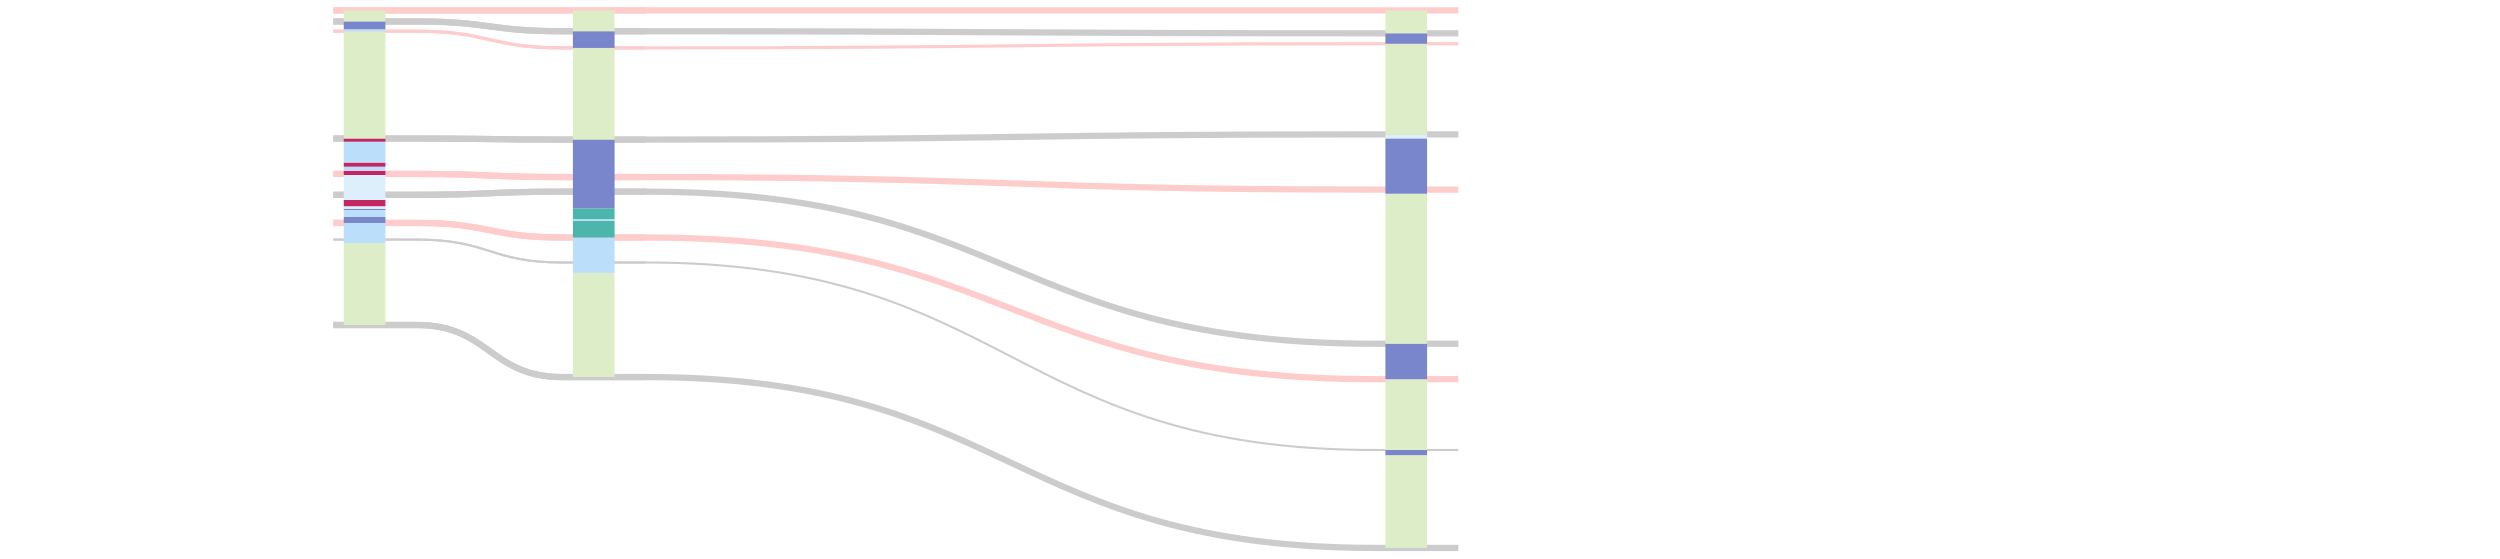
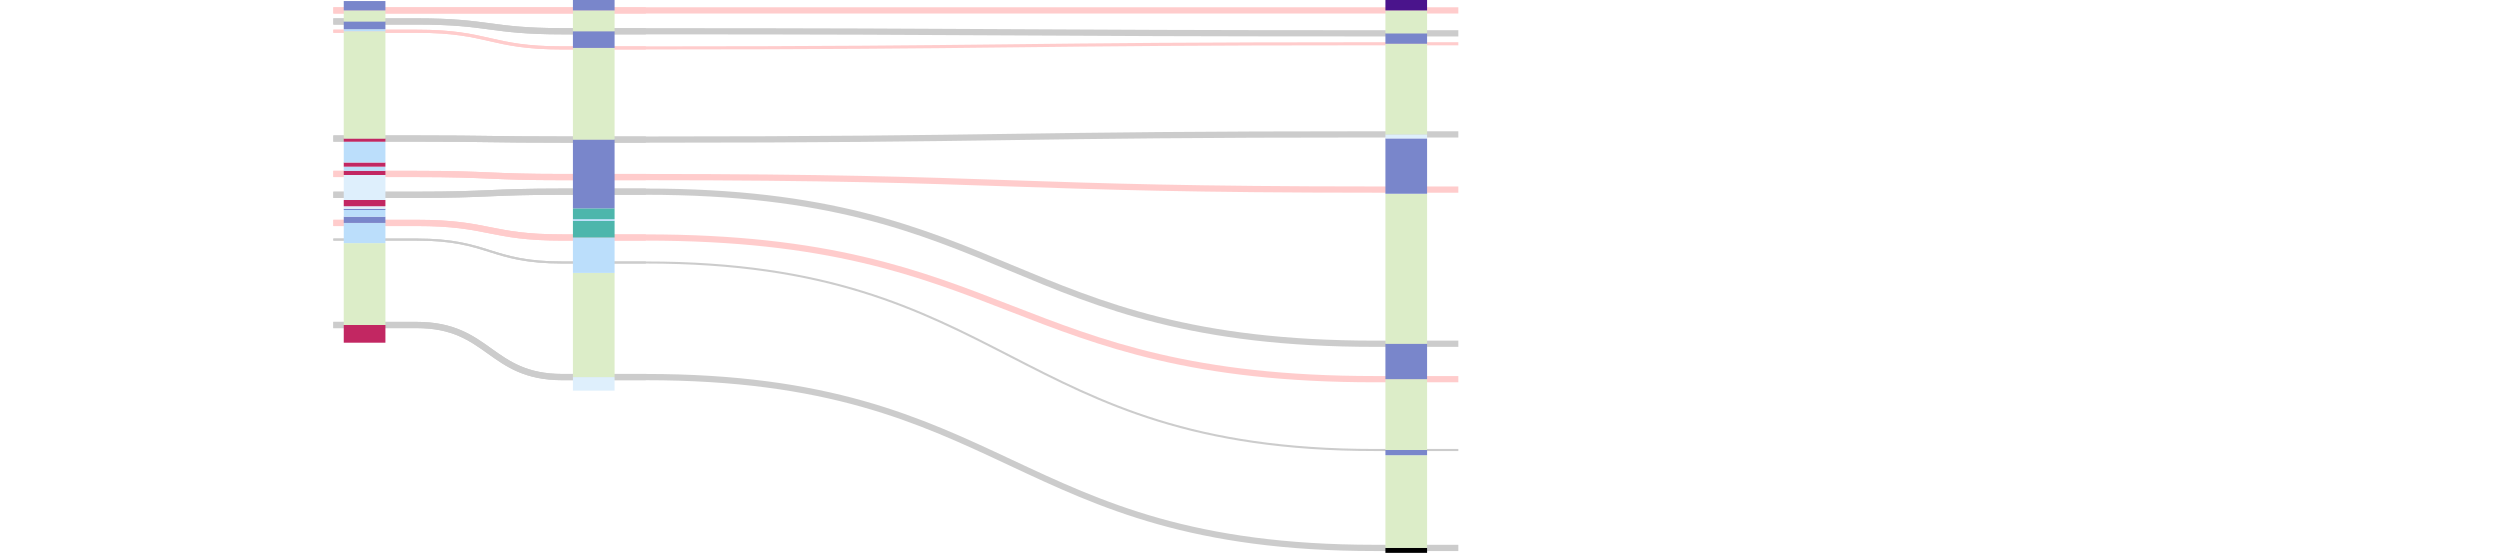
- <svg xmlns="http://www.w3.org/2000/svg" xmlns:xlink="http://www.w3.org/1999/xlink" class="_section-link-overlay_bc6dc sequence-link-overlay" width="1200" height="268">
+ <svg xmlns="http://www.w3.org/2000/svg" class="_section-link-overlay_bc6dc sequence-link-overlay" width="1200" height="268">
  <g class="section-links">
    <g>
      <path d="M160,115l40,0M200,115C235,115,235,126,270,126l40,0" class="_section-link_bc6dc sequence-strat" stroke="#ccc" stroke-width="1" fill="none" style="cursor: pointer;" />
      <path d="M160,115l40,0M200,115C235,115,235,126,270,126l40,0M310,126C485,126,485,216,660,216l40,0" class="_section-link_bc6dc sequence-strat" stroke="#ccc" stroke-width="1" fill="none" style="cursor: pointer;" />
    </g>
    <g>
      <path d="M160,83.5l40,0M200,83.5C235,83.5,235,85,270,85l40,0" class="_section-link_bc6dc sequence-strat" stroke="#fcc" stroke-width="3" fill="none" style="cursor: pointer;" />
      <path d="M160,83.5l40,0M200,83.5C235,83.5,235,85,270,85l40,0M310,85C485,85,485,91,660,91l40,0" class="_section-link_bc6dc sequence-strat" stroke="#fcc" stroke-width="3" fill="none" style="cursor: pointer;" />
    </g>
    <g>
      <path d="M160,107l40,0M200,107C235,107,235,114,270,114l40,0" class="_section-link_bc6dc sequence-strat" stroke="#fcc" stroke-width="3" fill="none" style="cursor: pointer;" />
      <path d="M160,107l40,0M200,107C235,107,235,114,270,114l40,0M310,114C485,114,485,182,660,182l40,0" class="_section-link_bc6dc sequence-strat" stroke="#fcc" stroke-width="3" fill="none" style="cursor: pointer;" />
    </g>
    <g>
      <path d="M160,5l40,0M200,5C235,5,235,5,270,5l40,0" class="_section-link_bc6dc sequence-strat" stroke="#fcc" stroke-width="3" fill="none" style="cursor: pointer;" />
      <path d="M160,5l40,0M200,5C235,5,235,5,270,5l40,0M310,5C485,5,485,5,660,5l40,0" class="_section-link_bc6dc sequence-strat" stroke="#fcc" stroke-width="3" fill="none" style="cursor: pointer;" />
    </g>
    <g>
      <path d="M160,15l40,0M200,15C235,15,235,23,270,23l40,0" class="_section-link_bc6dc sequence-strat" stroke="#fcc" stroke-width="1.5" fill="none" style="cursor: pointer;" />
      <path d="M160,15l40,0M200,15C235,15,235,23,270,23l40,0M310,23C485,23,485,21,660,21l40,0" class="_section-link_bc6dc sequence-strat" stroke="#fcc" stroke-width="1.5" fill="none" style="cursor: pointer;" />
    </g>
    <g>
      <path d="M160,93.5l40,0M200,93.5C235,93.5,235,92,270,92l40,0" class="_section-link_bc6dc sequence-strat" stroke="#ccc" stroke-width="3" fill="none" style="cursor: pointer;" />
      <path d="M160,93.5l40,0M200,93.5C235,93.5,235,92,270,92l40,0M310,92C485,92,485,165,660,165l40,0" class="_section-link_bc6dc sequence-strat" stroke="#ccc" stroke-width="3" fill="none" style="cursor: pointer;" />
    </g>
    <g>
      <path d="M160,10.3l40,0M200,10.3C235,10.3,235,15,270,15l40,0" class="_section-link_bc6dc sequence-strat" stroke="#ccc" stroke-width="3" fill="none" style="cursor: pointer;" />
      <path d="M160,10.3l40,0M200,10.3C235,10.3,235,15,270,15l40,0M310,15C485,15,485,16,660,16l40,0" class="_section-link_bc6dc sequence-strat" stroke="#ccc" stroke-width="3" fill="none" style="cursor: pointer;" />
    </g>
    <g>
      <path d="M160,66.5l40,0M200,66.5C235,66.5,235,67,270,67l40,0" class="_section-link_bc6dc sequence-strat" stroke="#ccc" stroke-width="3" fill="none" style="cursor: pointer;" />
      <path d="M160,66.5l40,0M200,66.5C235,66.5,235,67,270,67l40,0M310,67C485,67,485,64.5,660,64.5l40,0" class="_section-link_bc6dc sequence-strat" stroke="#ccc" stroke-width="3" fill="none" style="cursor: pointer;" />
    </g>
    <g>
      <path d="M160,156l40,0M200,156C235,156,235,181,270,181l40,0" class="_section-link_bc6dc sequence-strat" stroke="#ccc" stroke-width="3" fill="none" style="cursor: pointer;" />
      <path d="M160,156l40,0M200,156C235,156,235,181,270,181l40,0M310,181C485,181,485,263,660,263l40,0" class="_section-link_bc6dc sequence-strat" stroke="#ccc" stroke-width="3" fill="none" style="cursor: pointer;" />
    </g>
  </g>
  <g class="sections">
    <g class="lithology-column" transform="translate(165, 5)">
-       <defs>
-         <rect id="f32ab36f-72cc-4596-9098-28b5eeabe5d5-frame" x="0" y="0" width="20" height="151" />
-         <clipPath id="f32ab36f-72cc-4596-9098-28b5eeabe5d5-clip">
-           <use xlink:href="#f32ab36f-72cc-4596-9098-28b5eeabe5d5-frame" fill="transparent" class="frame" />
-         </clipPath>
-       </defs>
-       <g clip-path="url(#f32ab36f-72cc-4596-9098-28b5eeabe5d5-clip)" class="inner">
+       <g class="inner">
        <g class="facies_tract">
          <rect x="0" y="151" width="20" height="8.5" class="facies_tract 558" fill="#C22762" />
          <rect x="0" y="111.7" width="20" height="39.3" class="facies_tract 416" fill="#dcedc8" />
          <rect x="0" y="102" width="20" height="9.7" class="facies_tract 422" fill="#bbdefb" />
          <rect x="0" y="99" width="20" height="3" class="facies_tract 430" fill="#7986cb" />
          <rect x="0" y="95.8" width="20" height="3.2" class="facies_tract 431" fill="#bbdefb" />
          <rect x="0" y="95.2" width="20" height="0.6" class="facies_tract 435" fill="#7986cb" />
          <rect x="0" y="94" width="20" height="1.2" class="facies_tract 570" fill="#deeffc" />
          <rect x="0" y="91" width="20" height="3" class="facies_tract 436" fill="#C22762" />
          <rect x="0" y="79" width="20" height="12" class="facies_tract 437" fill="#deeffc" />
          <rect x="0" y="77" width="20" height="2" class="facies_tract 443" fill="#C22762" />
          <rect x="0" y="75" width="20" height="2" class="facies_tract 560" fill="#bbdefb" />
          <rect x="0" y="73" width="20" height="2" class="facies_tract 561" fill="#C22762" />
          <rect x="0" y="63" width="20" height="10" class="facies_tract 550" fill="#bbdefb" />
          <rect x="0" y="61.5" width="20" height="1.5" class="facies_tract 562" fill="#C22762" />
          <rect x="0" y="10" width="20" height="51.5" class="facies_tract 445" fill="#dcedc8" />
          <rect x="0" y="9" width="20" height="1" class="facies_tract 458" fill="#bbdefb" />
          <rect x="0" y="5.3" width="20" height="3.7" class="facies_tract 563" fill="#7986cb" />
          <rect x="0" y="0" width="20" height="5.3" class="facies_tract 459" fill="#dcedc8" />
          <rect x="0" y="-4.5" width="20" height="4.5" class="facies_tract 462" fill="#7986cb" />
        </g>
      </g>
-       <use xlink:href="#f32ab36f-72cc-4596-9098-28b5eeabe5d5-frame" fill="transparent" class="frame" />
    </g>
    <g class="lithology-column" transform="translate(275, 5)">
-       <defs>
-         <rect id="f6cf9384-ef26-489e-ac4d-5fa58a4e1fe0-frame" x="0" y="0" width="20" height="176" />
-         <clipPath id="f6cf9384-ef26-489e-ac4d-5fa58a4e1fe0-clip">
-           <use xlink:href="#f6cf9384-ef26-489e-ac4d-5fa58a4e1fe0-frame" fill="transparent" class="frame" />
-         </clipPath>
-       </defs>
-       <g clip-path="url(#f6cf9384-ef26-489e-ac4d-5fa58a4e1fe0-clip)" class="inner">
+       <g class="inner">
        <g class="facies_tract">
          <rect x="0" y="176" width="20" height="6.5" class="facies_tract 171" fill="#deeffc" />
          <rect x="0" y="126" width="20" height="50" class="facies_tract 172" fill="#dcedc8" />
          <rect x="0" y="109" width="20" height="17" class="facies_tract 180" fill="#bbdefb" />
          <rect x="0" y="101" width="20" height="8" class="facies_tract 184" fill="#4db6ac" />
          <rect x="0" y="100.2" width="20" height="0.8" class="facies_tract 185" fill="#bbdefb" />
          <rect x="0" y="95" width="20" height="5.2" class="facies_tract 186" fill="#4db6ac" />
          <rect x="0" y="62" width="20" height="33" class="facies_tract 187" fill="#7986cb" />
          <rect x="0" y="18" width="20" height="44" class="facies_tract 502" fill="#dcedc8" />
          <rect x="0" y="10" width="20" height="8" class="facies_tract 504" fill="#7986cb" />
          <rect x="0" y="0" width="20" height="10" class="facies_tract 505" fill="#dcedc8" />
          <rect x="0" y="-8" width="20" height="8" class="facies_tract 506" fill="#7986cb" />
        </g>
      </g>
-       <use xlink:href="#f6cf9384-ef26-489e-ac4d-5fa58a4e1fe0-frame" fill="transparent" class="frame" />
    </g>
    <g class="lithology-column" transform="translate(665, 5)">
-       <defs>
-         <rect id="52d3e730-3738-4c2b-a07e-06c1f68e3ed3-frame" x="0" y="0" width="20" height="258" />
-         <clipPath id="52d3e730-3738-4c2b-a07e-06c1f68e3ed3-clip">
-           <use xlink:href="#52d3e730-3738-4c2b-a07e-06c1f68e3ed3-frame" fill="transparent" class="frame" />
-         </clipPath>
-       </defs>
-       <g clip-path="url(#52d3e730-3738-4c2b-a07e-06c1f68e3ed3-clip)" class="inner">
+       <g class="inner">
        <g class="facies_tract">
          <rect x="0" y="258" width="20" height="2.37" class="facies_tract 586" />
          <rect x="0" y="213.5" width="20" height="44.5" class="facies_tract 39" fill="#dcedc8" />
          <rect x="0" y="211" width="20" height="2.5" class="facies_tract 44" fill="#7986cb" />
          <rect x="0" y="177" width="20" height="34" class="facies_tract 97" fill="#dcedc8" />
          <rect x="0" y="160" width="20" height="17" class="facies_tract 99" fill="#7986cb" />
          <rect x="0" y="88" width="20" height="72" class="facies_tract 2" fill="#dcedc8" />
          <rect x="0" y="61.43" width="20" height="26.57" class="facies_tract 5" fill="#7986cb" />
          <rect x="0" y="59.5" width="20" height="1.93" class="facies_tract 582" fill="#deeffc" />
          <rect x="0" y="16" width="20" height="43.5" class="facies_tract 8" fill="#dcedc8" />
          <rect x="0" y="11" width="20" height="5" class="facies_tract 10" fill="#7986cb" />
          <rect x="0" y="0" width="20" height="11" class="facies_tract 13" fill="#dcedc8" />
          <rect x="0" y="-8.63" width="20" height="8.63" class="facies_tract 14" fill="#4a148c" />
        </g>
      </g>
-       <use xlink:href="#52d3e730-3738-4c2b-a07e-06c1f68e3ed3-frame" fill="transparent" class="frame" />
    </g>
  </g>
</svg>
